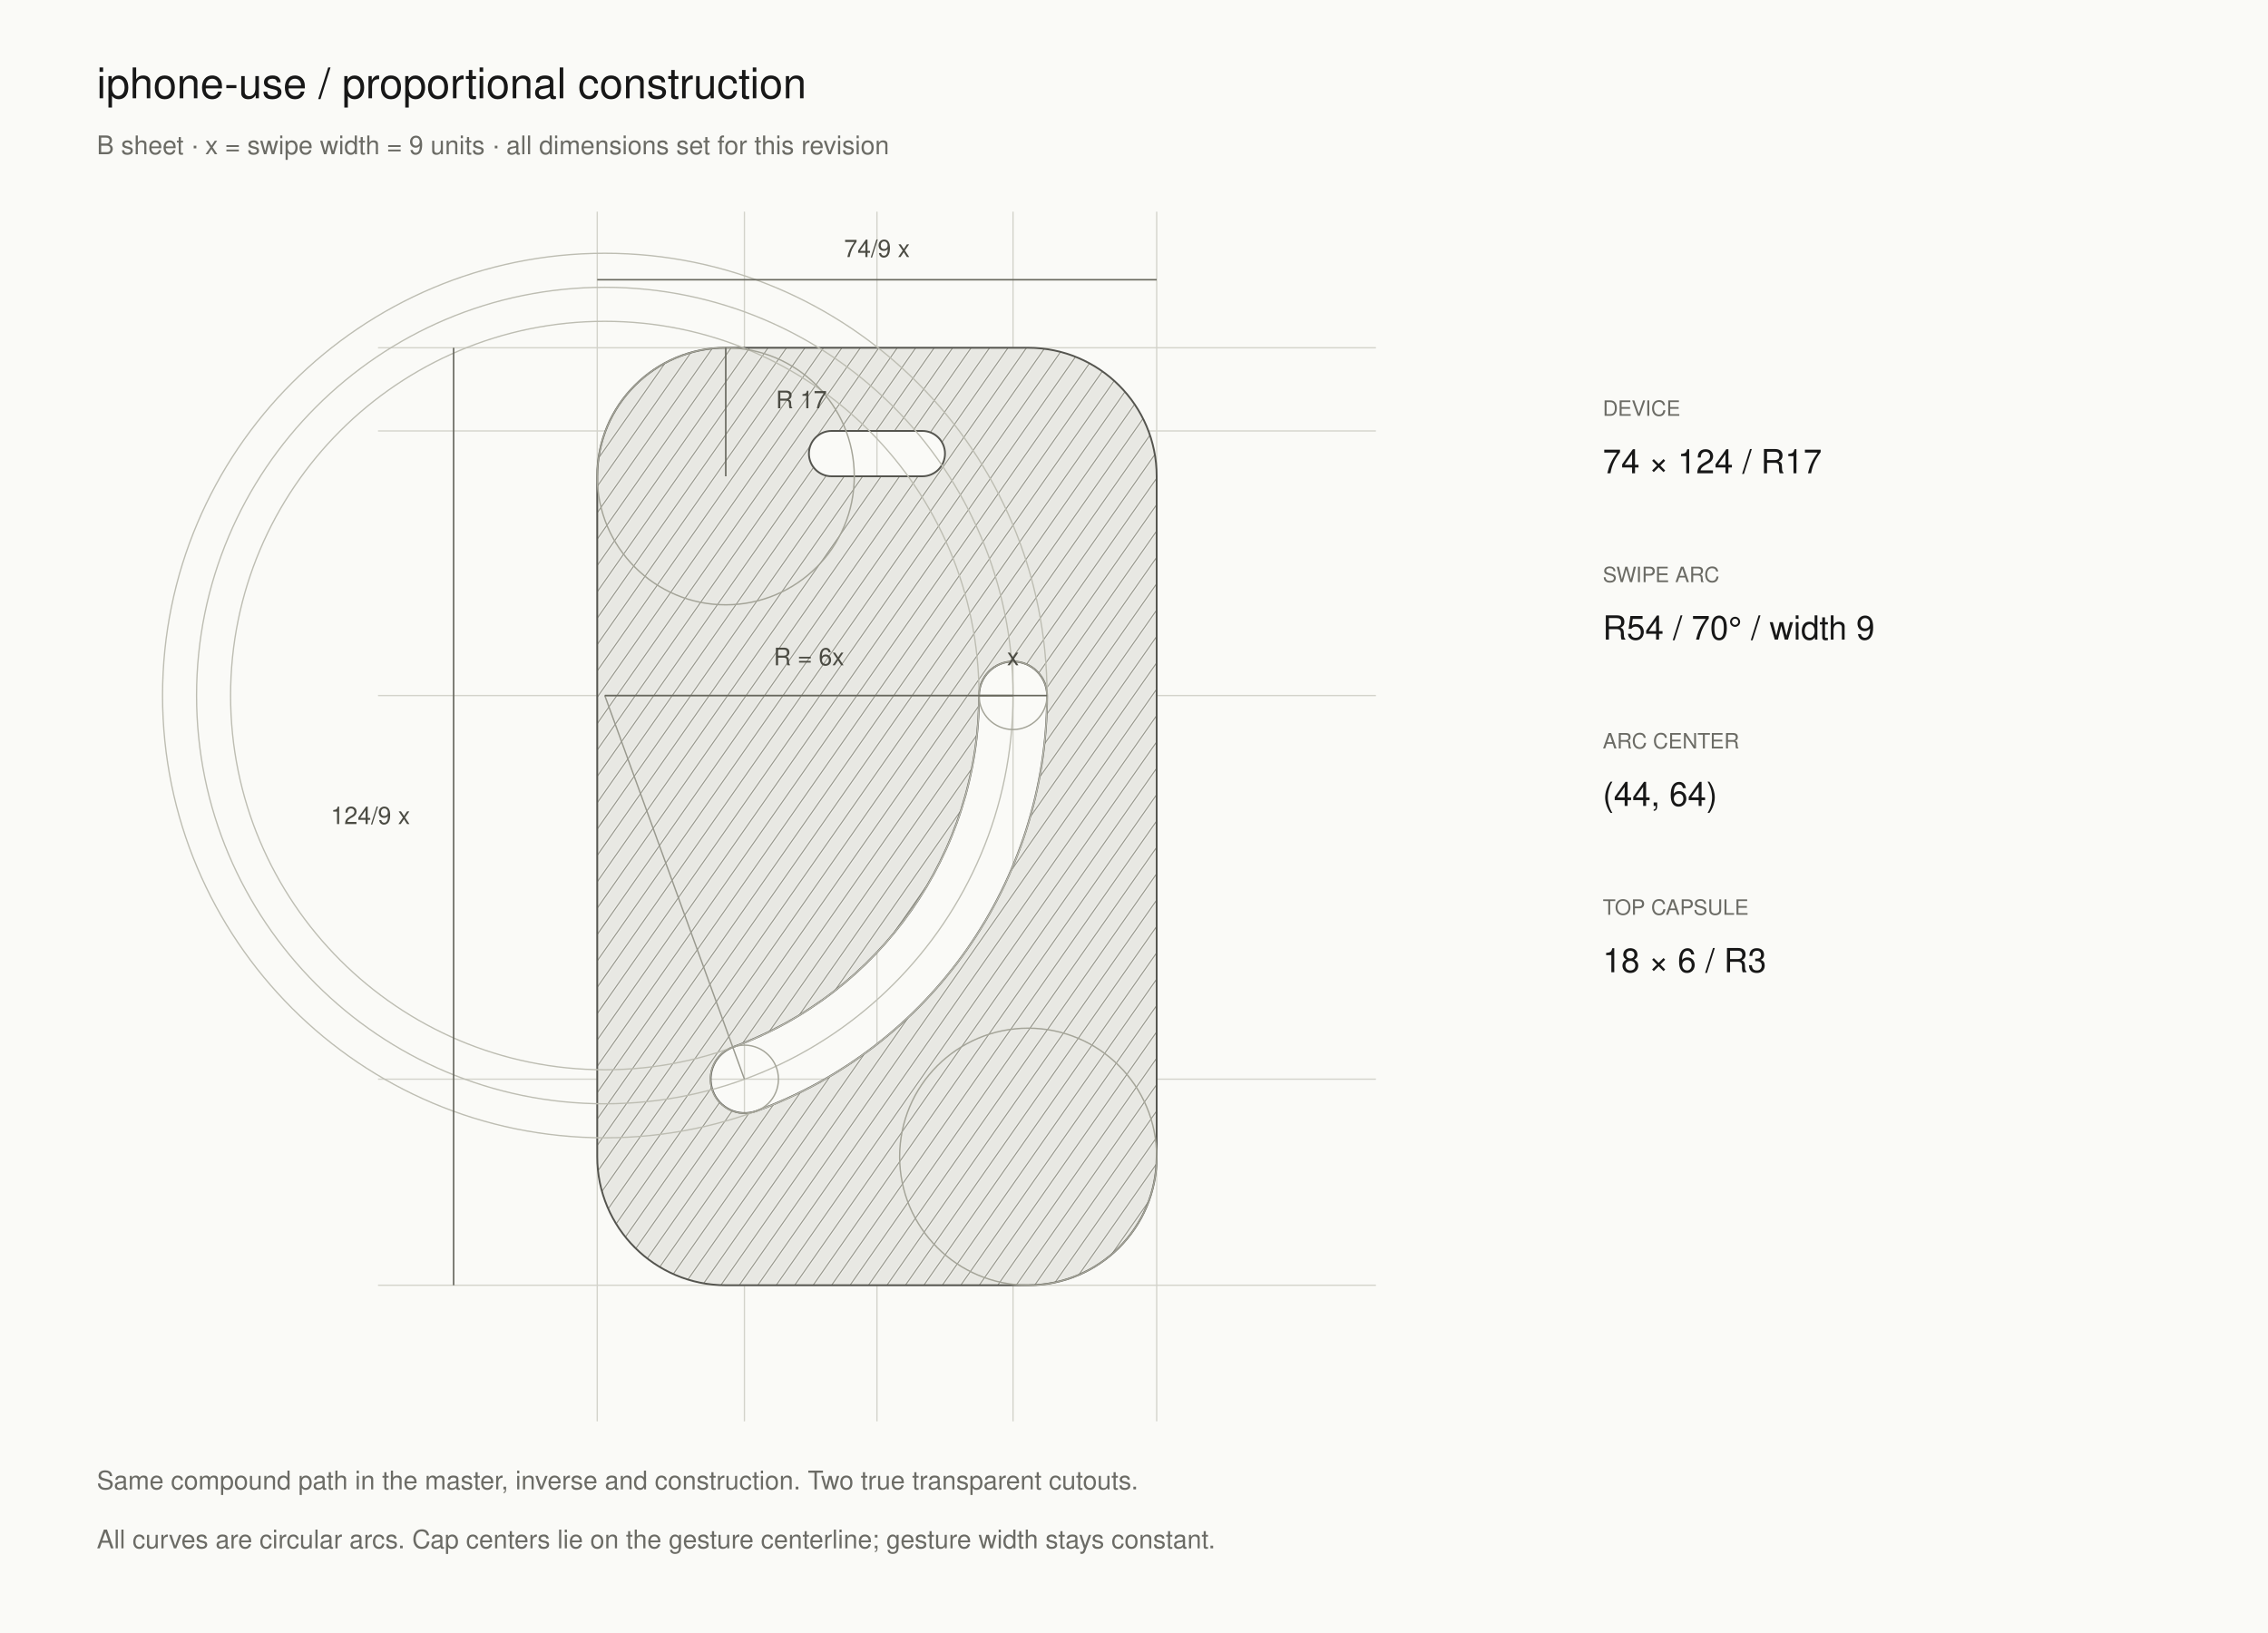
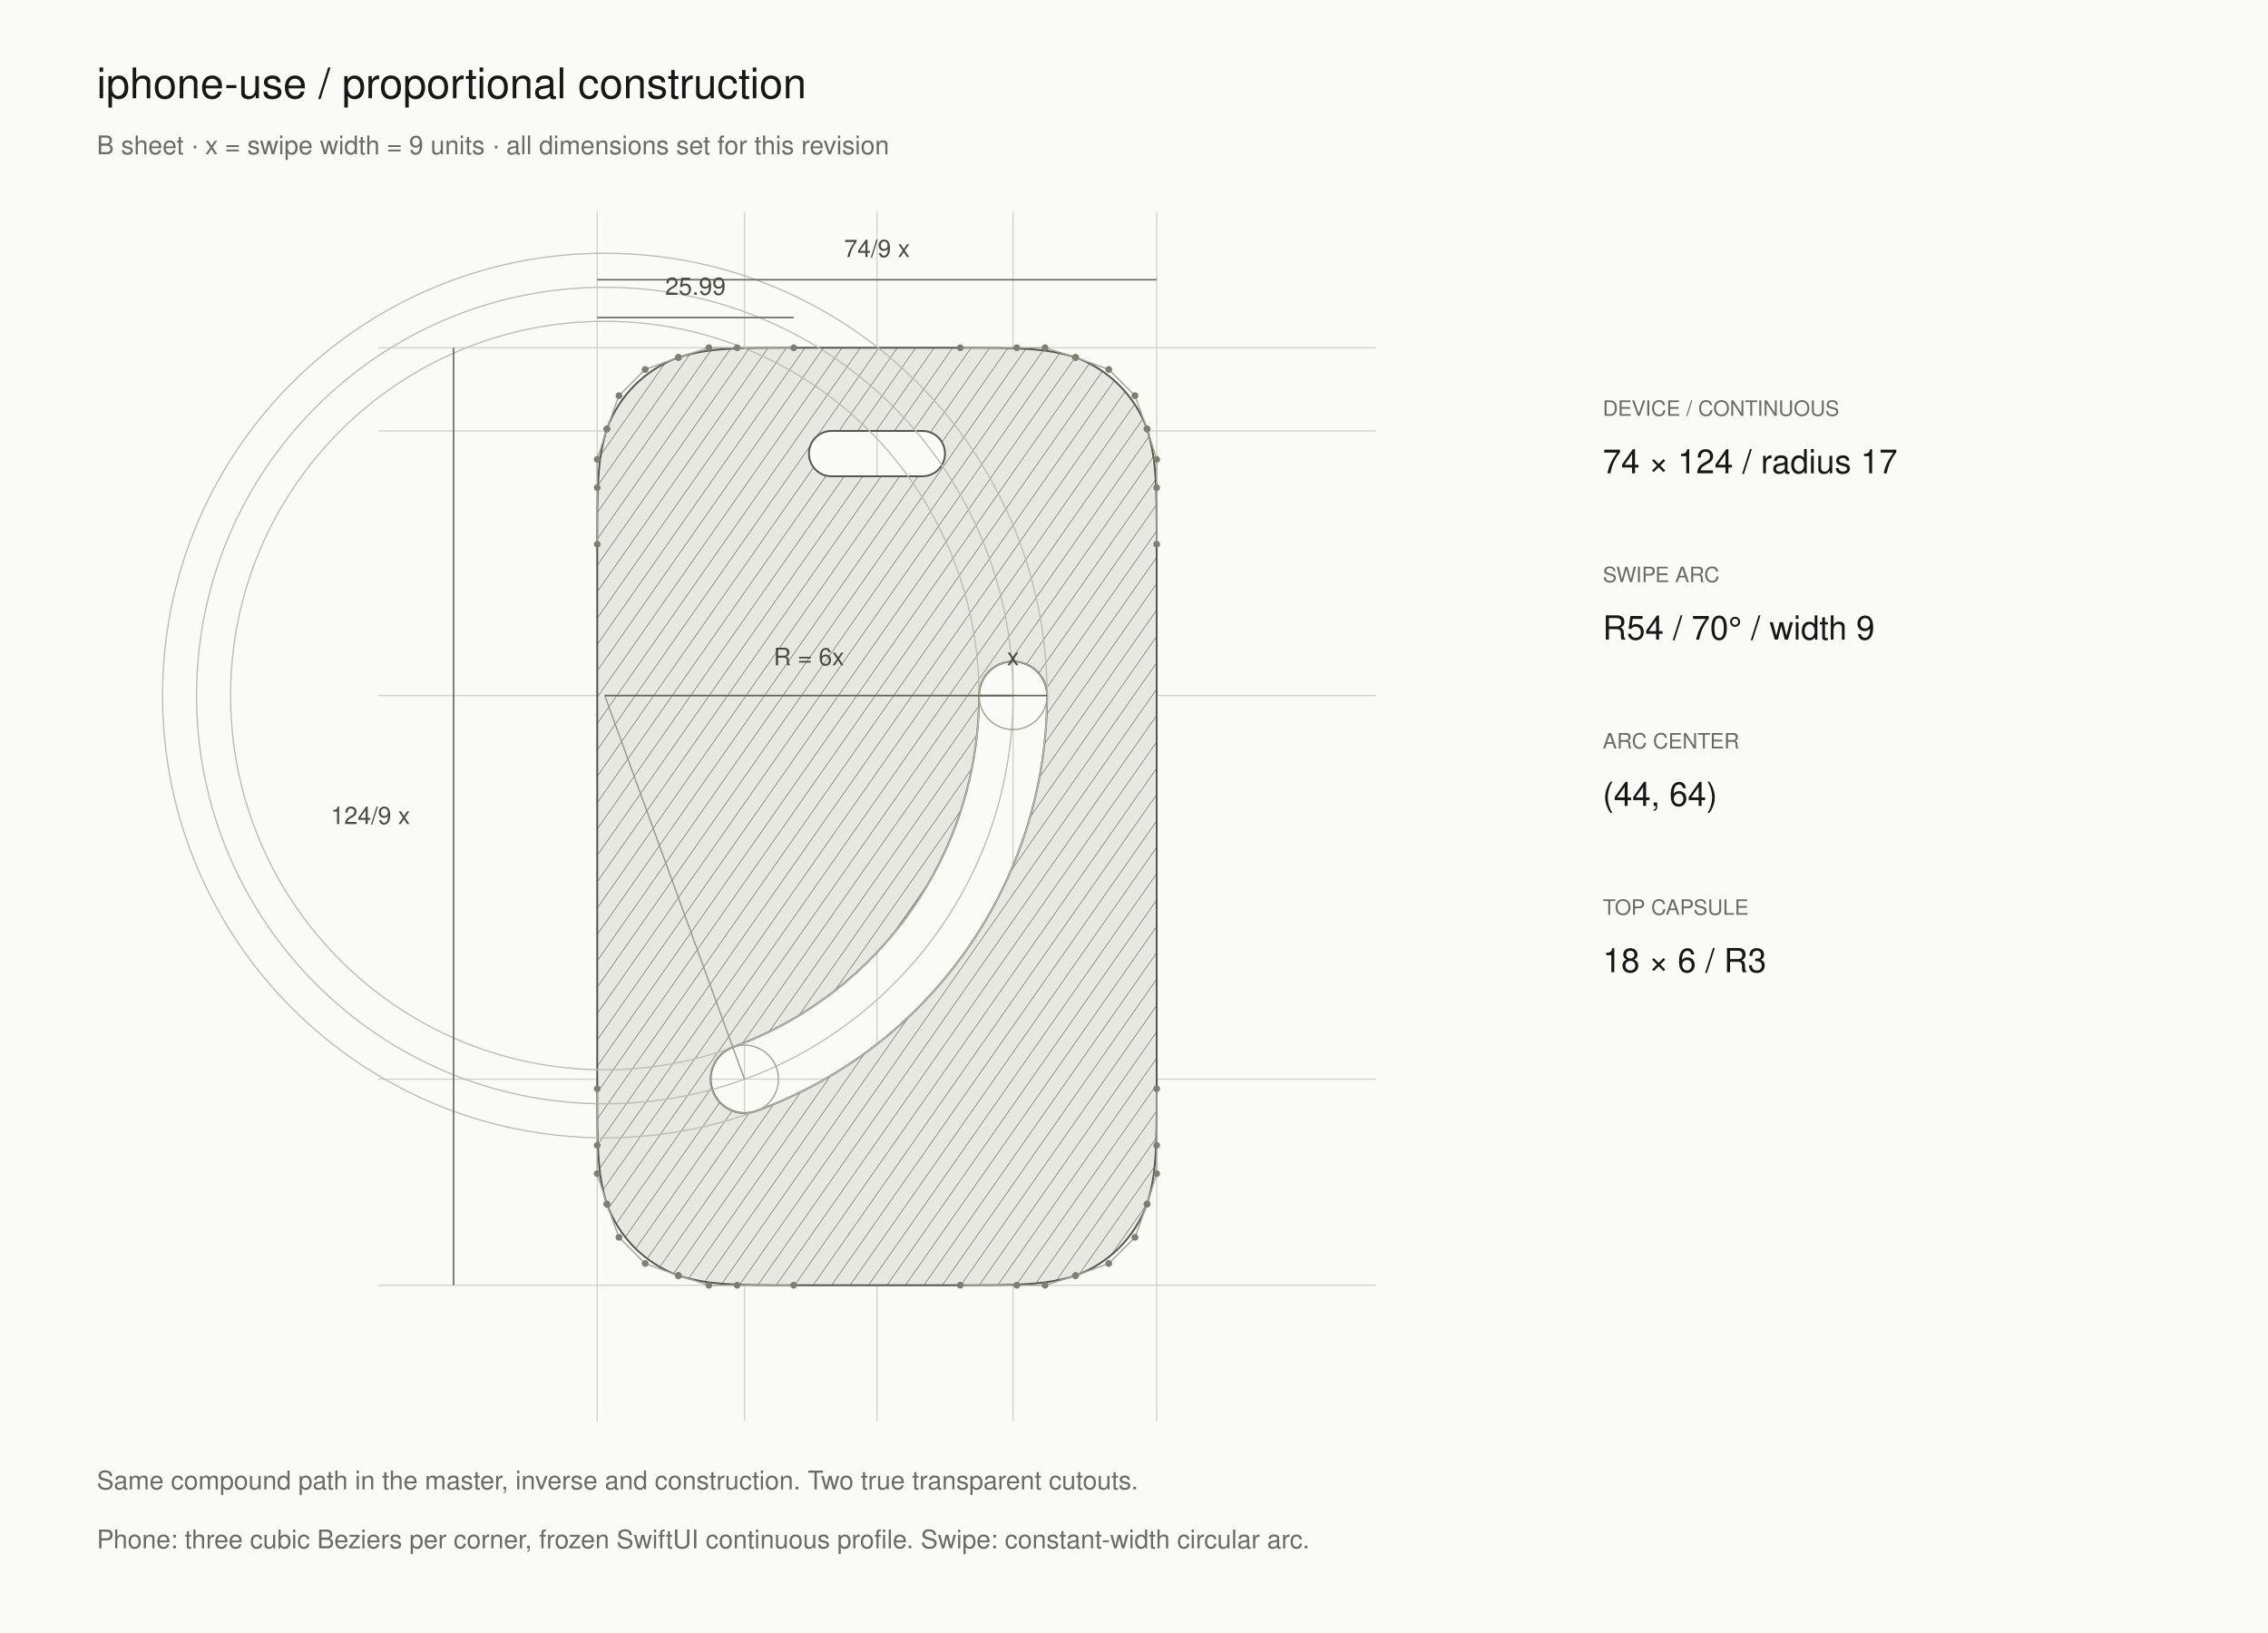
<svg xmlns="http://www.w3.org/2000/svg" width="1500" height="1080" viewBox="0 0 1500 1080" role="img" aria-label="iphone-use swipe construction">
  <rect width="1500" height="1080" fill="#FAFAF7" />
  <defs>
    <pattern id="hatch" width="2" height="2" patternUnits="userSpaceOnUse" patternTransform="rotate(35)">
      <rect width="2" height="2" fill="#E8E8E3" />
      <path d="M0 0 V2" stroke="#99998F" stroke-width=".25" />
    </pattern>
  </defs>
  <text x="64" y="65" font-family="Helvetica,Arial,sans-serif" font-size="28" fill="#171717" text-anchor="start">iphone-use / proportional construction</text>
  <text x="64" y="102" font-family="Helvetica,Arial,sans-serif" font-size="17" fill="#6B6B65" text-anchor="start">B sheet · x = swipe width = 9 units · all dimensions set for this revision</text>
  <g transform="translate(180 140) scale(5)">
    <path d="M43 0 V160" stroke="#D3D3CB" stroke-width=".17" />
    <path d="M80.0 0 V160" stroke="#D3D3CB" stroke-width=".17" />
    <path d="M117 0 V160" stroke="#D3D3CB" stroke-width=".17" />
    <path d="M62.469 0 V160" stroke="#D3D3CB" stroke-width=".17" />
    <path d="M98.0 0 V160" stroke="#D3D3CB" stroke-width=".17" />
    <path d="M14 18 H146" stroke="#D3D3CB" stroke-width=".17" />
    <path d="M14 142 H146" stroke="#D3D3CB" stroke-width=".17" />
    <path d="M14 29 H146" stroke="#D3D3CB" stroke-width=".17" />
    <path d="M14 64 H146" stroke="#D3D3CB" stroke-width=".17" />
    <path d="M14 114.743 H146" stroke="#D3D3CB" stroke-width=".17" />
-     <path d="M60 18 H100 A17 17 0 0 1 117 35 V125 A17 17 0 0 1 100 142 H60 A17 17 0 0 1 43 125 V35 A17 17 0 0 1 60 18 Z M74 29 H86 A3 3 0 0 1 89 32 V32 A3 3 0 0 1 86 35 H74 A3 3 0 0 1 71 32 V32 A3 3 0 0 1 74 29 Z M102.5 64 A58.5 58.5 0 0 1 64.008 118.972 A4.5 4.5 0 0 1 60.93 110.515 A49.5 49.5 0 0 0 93.5 64 A4.5 4.5 0 0 1 102.5 64 Z" fill="url(#hatch)" fill-rule="evenodd" transform="" />
-     <path d="M60 18 H100 A17 17 0 0 1 117 35 V125 A17 17 0 0 1 100 142 H60 A17 17 0 0 1 43 125 V35 A17 17 0 0 1 60 18 Z M74 29 H86 A3 3 0 0 1 89 32 V32 A3 3 0 0 1 86 35 H74 A3 3 0 0 1 71 32 V32 A3 3 0 0 1 74 29 Z M102.5 64 A58.5 58.5 0 0 1 64.008 118.972 A4.5 4.5 0 0 1 60.93 110.515 A49.5 49.5 0 0 0 93.5 64 A4.5 4.5 0 0 1 102.5 64 Z" fill="none" stroke="#55554F" stroke-width=".24" />
+     <path d="M91.013 18 C98.496 18 102.237 18 106.265 19.273 C110.662 20.874 114.126 24.338 115.727 28.735 C117 32.763 117 36.504 117 43.987 L117 116.013 C117 123.496 117 127.237 115.727 131.265 C114.126 135.662 110.662 139.126 106.265 140.727 C102.237 142 98.496 142 91.013 142 L68.987 142 C61.504 142 57.763 142 53.735 140.727 C49.338 139.126 45.874 135.662 44.273 131.265 C43 127.237 43 123.496 43 116.013 L43 43.987 C43 36.504 43 32.763 44.273 28.735 C45.874 24.338 49.338 20.874 53.735 19.273 C57.763 18 61.504 18 68.987 18 Z M74 29 H86 A3 3 0 0 1 89 32 V32 A3 3 0 0 1 86 35 H74 A3 3 0 0 1 71 32 V32 A3 3 0 0 1 74 29 Z M102.5 64 A58.5 58.5 0 0 1 64.008 118.972 A4.5 4.5 0 0 1 60.93 110.515 A49.5 49.5 0 0 0 93.5 64 A4.5 4.5 0 0 1 102.5 64 Z" fill="url(#hatch)" fill-rule="evenodd" transform="" />
+     <path d="M91.013 18 C98.496 18 102.237 18 106.265 19.273 C110.662 20.874 114.126 24.338 115.727 28.735 C117 32.763 117 36.504 117 43.987 L117 116.013 C117 123.496 117 127.237 115.727 131.265 C114.126 135.662 110.662 139.126 106.265 140.727 C102.237 142 98.496 142 91.013 142 L68.987 142 C61.504 142 57.763 142 53.735 140.727 C49.338 139.126 45.874 135.662 44.273 131.265 C43 127.237 43 123.496 43 116.013 L43 43.987 C43 36.504 43 32.763 44.273 28.735 C45.874 24.338 49.338 20.874 53.735 19.273 C57.763 18 61.504 18 68.987 18 Z M74 29 H86 A3 3 0 0 1 89 32 V32 A3 3 0 0 1 86 35 H74 A3 3 0 0 1 71 32 V32 A3 3 0 0 1 74 29 Z M102.5 64 A58.5 58.5 0 0 1 64.008 118.972 A4.5 4.5 0 0 1 60.93 110.515 A49.5 49.5 0 0 0 93.5 64 A4.5 4.5 0 0 1 102.5 64 Z" fill="none" stroke="#55554F" stroke-width=".24" />
    <circle cx="44" cy="64" r="49.5" fill="none" stroke="#BDBDB2" stroke-width=".17" />
    <circle cx="44" cy="64" r="54" fill="none" stroke="#BDBDB2" stroke-width=".17" />
    <circle cx="44" cy="64" r="58.5" fill="none" stroke="#BDBDB2" stroke-width=".17" />
-     <circle cx="60" cy="35" r="17" fill="none" stroke="#A4A498" stroke-width=".18" />
-     <circle cx="100" cy="125" r="17" fill="none" stroke="#A4A498" stroke-width=".18" />
+     <path d="M91.013 18 L98.496 18 L102.237 18 L106.265 19.273" fill="none" stroke="#A4A498" stroke-width=".18" />
+     <circle cx="91.013" cy="18" r=".45" fill="#7E7E73" />
+     <circle cx="98.496" cy="18" r=".45" fill="#7E7E73" />
+     <circle cx="102.237" cy="18" r=".45" fill="#7E7E73" />
+     <circle cx="106.265" cy="19.273" r=".45" fill="#7E7E73" />
+     <path d="M106.265 19.273 L110.662 20.874 L114.126 24.338 L115.727 28.735" fill="none" stroke="#A4A498" stroke-width=".18" />
+     <circle cx="106.265" cy="19.273" r=".45" fill="#7E7E73" />
+     <circle cx="110.662" cy="20.874" r=".45" fill="#7E7E73" />
+     <circle cx="114.126" cy="24.338" r=".45" fill="#7E7E73" />
+     <circle cx="115.727" cy="28.735" r=".45" fill="#7E7E73" />
+     <path d="M115.727 28.735 L117 32.763 L117 36.504 L117 43.987" fill="none" stroke="#A4A498" stroke-width=".18" />
+     <circle cx="115.727" cy="28.735" r=".45" fill="#7E7E73" />
+     <circle cx="117" cy="32.763" r=".45" fill="#7E7E73" />
+     <circle cx="117" cy="36.504" r=".45" fill="#7E7E73" />
+     <circle cx="117" cy="43.987" r=".45" fill="#7E7E73" />
+     <path d="M117 116.013 L117 123.496 L117 127.237 L115.727 131.265" fill="none" stroke="#A4A498" stroke-width=".18" />
+     <circle cx="117" cy="116.013" r=".45" fill="#7E7E73" />
+     <circle cx="117" cy="123.496" r=".45" fill="#7E7E73" />
+     <circle cx="117" cy="127.237" r=".45" fill="#7E7E73" />
+     <circle cx="115.727" cy="131.265" r=".45" fill="#7E7E73" />
+     <path d="M115.727 131.265 L114.126 135.662 L110.662 139.126 L106.265 140.727" fill="none" stroke="#A4A498" stroke-width=".18" />
+     <circle cx="115.727" cy="131.265" r=".45" fill="#7E7E73" />
+     <circle cx="114.126" cy="135.662" r=".45" fill="#7E7E73" />
+     <circle cx="110.662" cy="139.126" r=".45" fill="#7E7E73" />
+     <circle cx="106.265" cy="140.727" r=".45" fill="#7E7E73" />
+     <path d="M106.265 140.727 L102.237 142 L98.496 142 L91.013 142" fill="none" stroke="#A4A498" stroke-width=".18" />
+     <circle cx="106.265" cy="140.727" r=".45" fill="#7E7E73" />
+     <circle cx="102.237" cy="142" r=".45" fill="#7E7E73" />
+     <circle cx="98.496" cy="142" r=".45" fill="#7E7E73" />
+     <circle cx="91.013" cy="142" r=".45" fill="#7E7E73" />
+     <path d="M68.987 142 L61.504 142 L57.763 142 L53.735 140.727" fill="none" stroke="#A4A498" stroke-width=".18" />
+     <circle cx="68.987" cy="142" r=".45" fill="#7E7E73" />
+     <circle cx="61.504" cy="142" r=".45" fill="#7E7E73" />
+     <circle cx="57.763" cy="142" r=".45" fill="#7E7E73" />
+     <circle cx="53.735" cy="140.727" r=".45" fill="#7E7E73" />
+     <path d="M53.735 140.727 L49.338 139.126 L45.874 135.662 L44.273 131.265" fill="none" stroke="#A4A498" stroke-width=".18" />
+     <circle cx="53.735" cy="140.727" r=".45" fill="#7E7E73" />
+     <circle cx="49.338" cy="139.126" r=".45" fill="#7E7E73" />
+     <circle cx="45.874" cy="135.662" r=".45" fill="#7E7E73" />
+     <circle cx="44.273" cy="131.265" r=".45" fill="#7E7E73" />
+     <path d="M44.273 131.265 L43 127.237 L43 123.496 L43 116.013" fill="none" stroke="#A4A498" stroke-width=".18" />
+     <circle cx="44.273" cy="131.265" r=".45" fill="#7E7E73" />
+     <circle cx="43" cy="127.237" r=".45" fill="#7E7E73" />
+     <circle cx="43" cy="123.496" r=".45" fill="#7E7E73" />
+     <circle cx="43" cy="116.013" r=".45" fill="#7E7E73" />
+     <path d="M43 43.987 L43 36.504 L43 32.763 L44.273 28.735" fill="none" stroke="#A4A498" stroke-width=".18" />
+     <circle cx="43" cy="43.987" r=".45" fill="#7E7E73" />
+     <circle cx="43" cy="36.504" r=".45" fill="#7E7E73" />
+     <circle cx="43" cy="32.763" r=".45" fill="#7E7E73" />
+     <circle cx="44.273" cy="28.735" r=".45" fill="#7E7E73" />
+     <path d="M44.273 28.735 L45.874 24.338 L49.338 20.874 L53.735 19.273" fill="none" stroke="#A4A498" stroke-width=".18" />
+     <circle cx="44.273" cy="28.735" r=".45" fill="#7E7E73" />
+     <circle cx="45.874" cy="24.338" r=".45" fill="#7E7E73" />
+     <circle cx="49.338" cy="20.874" r=".45" fill="#7E7E73" />
+     <circle cx="53.735" cy="19.273" r=".45" fill="#7E7E73" />
+     <path d="M53.735 19.273 L57.763 18 L61.504 18 L68.987 18" fill="none" stroke="#A4A498" stroke-width=".18" />
+     <circle cx="53.735" cy="19.273" r=".45" fill="#7E7E73" />
+     <circle cx="57.763" cy="18" r=".45" fill="#7E7E73" />
+     <circle cx="61.504" cy="18" r=".45" fill="#7E7E73" />
+     <circle cx="68.987" cy="18" r=".45" fill="#7E7E73" />
    <circle cx="98.0" cy="64.0" r="4.5" fill="none" stroke="#A4A498" stroke-width=".18" />
    <circle cx="62.469" cy="114.743" r="4.5" fill="none" stroke="#A4A498" stroke-width=".18" />
    <path d="M44 64 L98 64" stroke="#99998E" stroke-width=".18" />
    <path d="M44 64 L62.469 114.743" stroke="#99998E" stroke-width=".18" />
  </g>
  <path d="M395 185 L765 185" stroke="#67675D" />
  <text x="580.0" y="170" font-family="Helvetica,Arial,sans-serif" font-size="16" fill="#4B4B43" text-anchor="middle">74/9 x</text>
  <path d="M300 230 L300 850" stroke="#67675D" />
  <text x="245" y="545" font-family="Helvetica,Arial,sans-serif" font-size="16" fill="#4B4B43" text-anchor="middle">124/9 x</text>
  <path d="M647.5 460 L692.5 460" stroke="#67675D" />
  <text x="670" y="440" font-family="Helvetica,Arial,sans-serif" font-size="16" fill="#4B4B43" text-anchor="middle">x</text>
  <path d="M400 460 L670.0 460.0" stroke="#67675D" />
  <text x="535.0" y="440" font-family="Helvetica,Arial,sans-serif" font-size="16" fill="#4B4B43" text-anchor="middle">R = 6x</text>
-   <path d="M480 315 L480 230" stroke="#67675D" />
-   <text x="530" y="270" font-family="Helvetica,Arial,sans-serif" font-size="16" fill="#4B4B43" text-anchor="middle">R 17</text>
-   <text x="1060" y="275" font-family="Helvetica,Arial,sans-serif" font-size="14" fill="#6B6B65" text-anchor="start">DEVICE</text>
-   <text x="1060" y="313" font-family="Helvetica,Arial,sans-serif" font-size="22" fill="#171717" text-anchor="start">74 × 124 / R17</text>
+   <path d="M395 210 L524.937 210" stroke="#67675D" />
+   <text x="459.968" y="195" font-family="Helvetica,Arial,sans-serif" font-size="16" fill="#4B4B43" text-anchor="middle">25.99</text>
+   <text x="1060" y="275" font-family="Helvetica,Arial,sans-serif" font-size="14" fill="#6B6B65" text-anchor="start">DEVICE / CONTINUOUS</text>
+   <text x="1060" y="313" font-family="Helvetica,Arial,sans-serif" font-size="22" fill="#171717" text-anchor="start">74 × 124 / radius 17</text>
  <text x="1060" y="385" font-family="Helvetica,Arial,sans-serif" font-size="14" fill="#6B6B65" text-anchor="start">SWIPE ARC</text>
  <text x="1060" y="423" font-family="Helvetica,Arial,sans-serif" font-size="22" fill="#171717" text-anchor="start">R54 / 70° / width 9</text>
  <text x="1060" y="495" font-family="Helvetica,Arial,sans-serif" font-size="14" fill="#6B6B65" text-anchor="start">ARC CENTER</text>
  <text x="1060" y="533" font-family="Helvetica,Arial,sans-serif" font-size="22" fill="#171717" text-anchor="start">(44, 64)</text>
  <text x="1060" y="605" font-family="Helvetica,Arial,sans-serif" font-size="14" fill="#6B6B65" text-anchor="start">TOP CAPSULE</text>
  <text x="1060" y="643" font-family="Helvetica,Arial,sans-serif" font-size="22" fill="#171717" text-anchor="start">18 × 6 / R3</text>
  <text x="64" y="985" font-family="Helvetica,Arial,sans-serif" font-size="17" fill="#6B6B65" text-anchor="start">Same compound path in the master, inverse and construction. Two true transparent cutouts.</text>
-   <text x="64" y="1024" font-family="Helvetica,Arial,sans-serif" font-size="17" fill="#6B6B65" text-anchor="start">All curves are circular arcs. Cap centers lie on the gesture centerline; gesture width stays constant.</text>
+   <text x="64" y="1024" font-family="Helvetica,Arial,sans-serif" font-size="17" fill="#6B6B65" text-anchor="start">Phone: three cubic Beziers per corner, frozen SwiftUI continuous profile. Swipe: constant-width circular arc.</text>
</svg>
